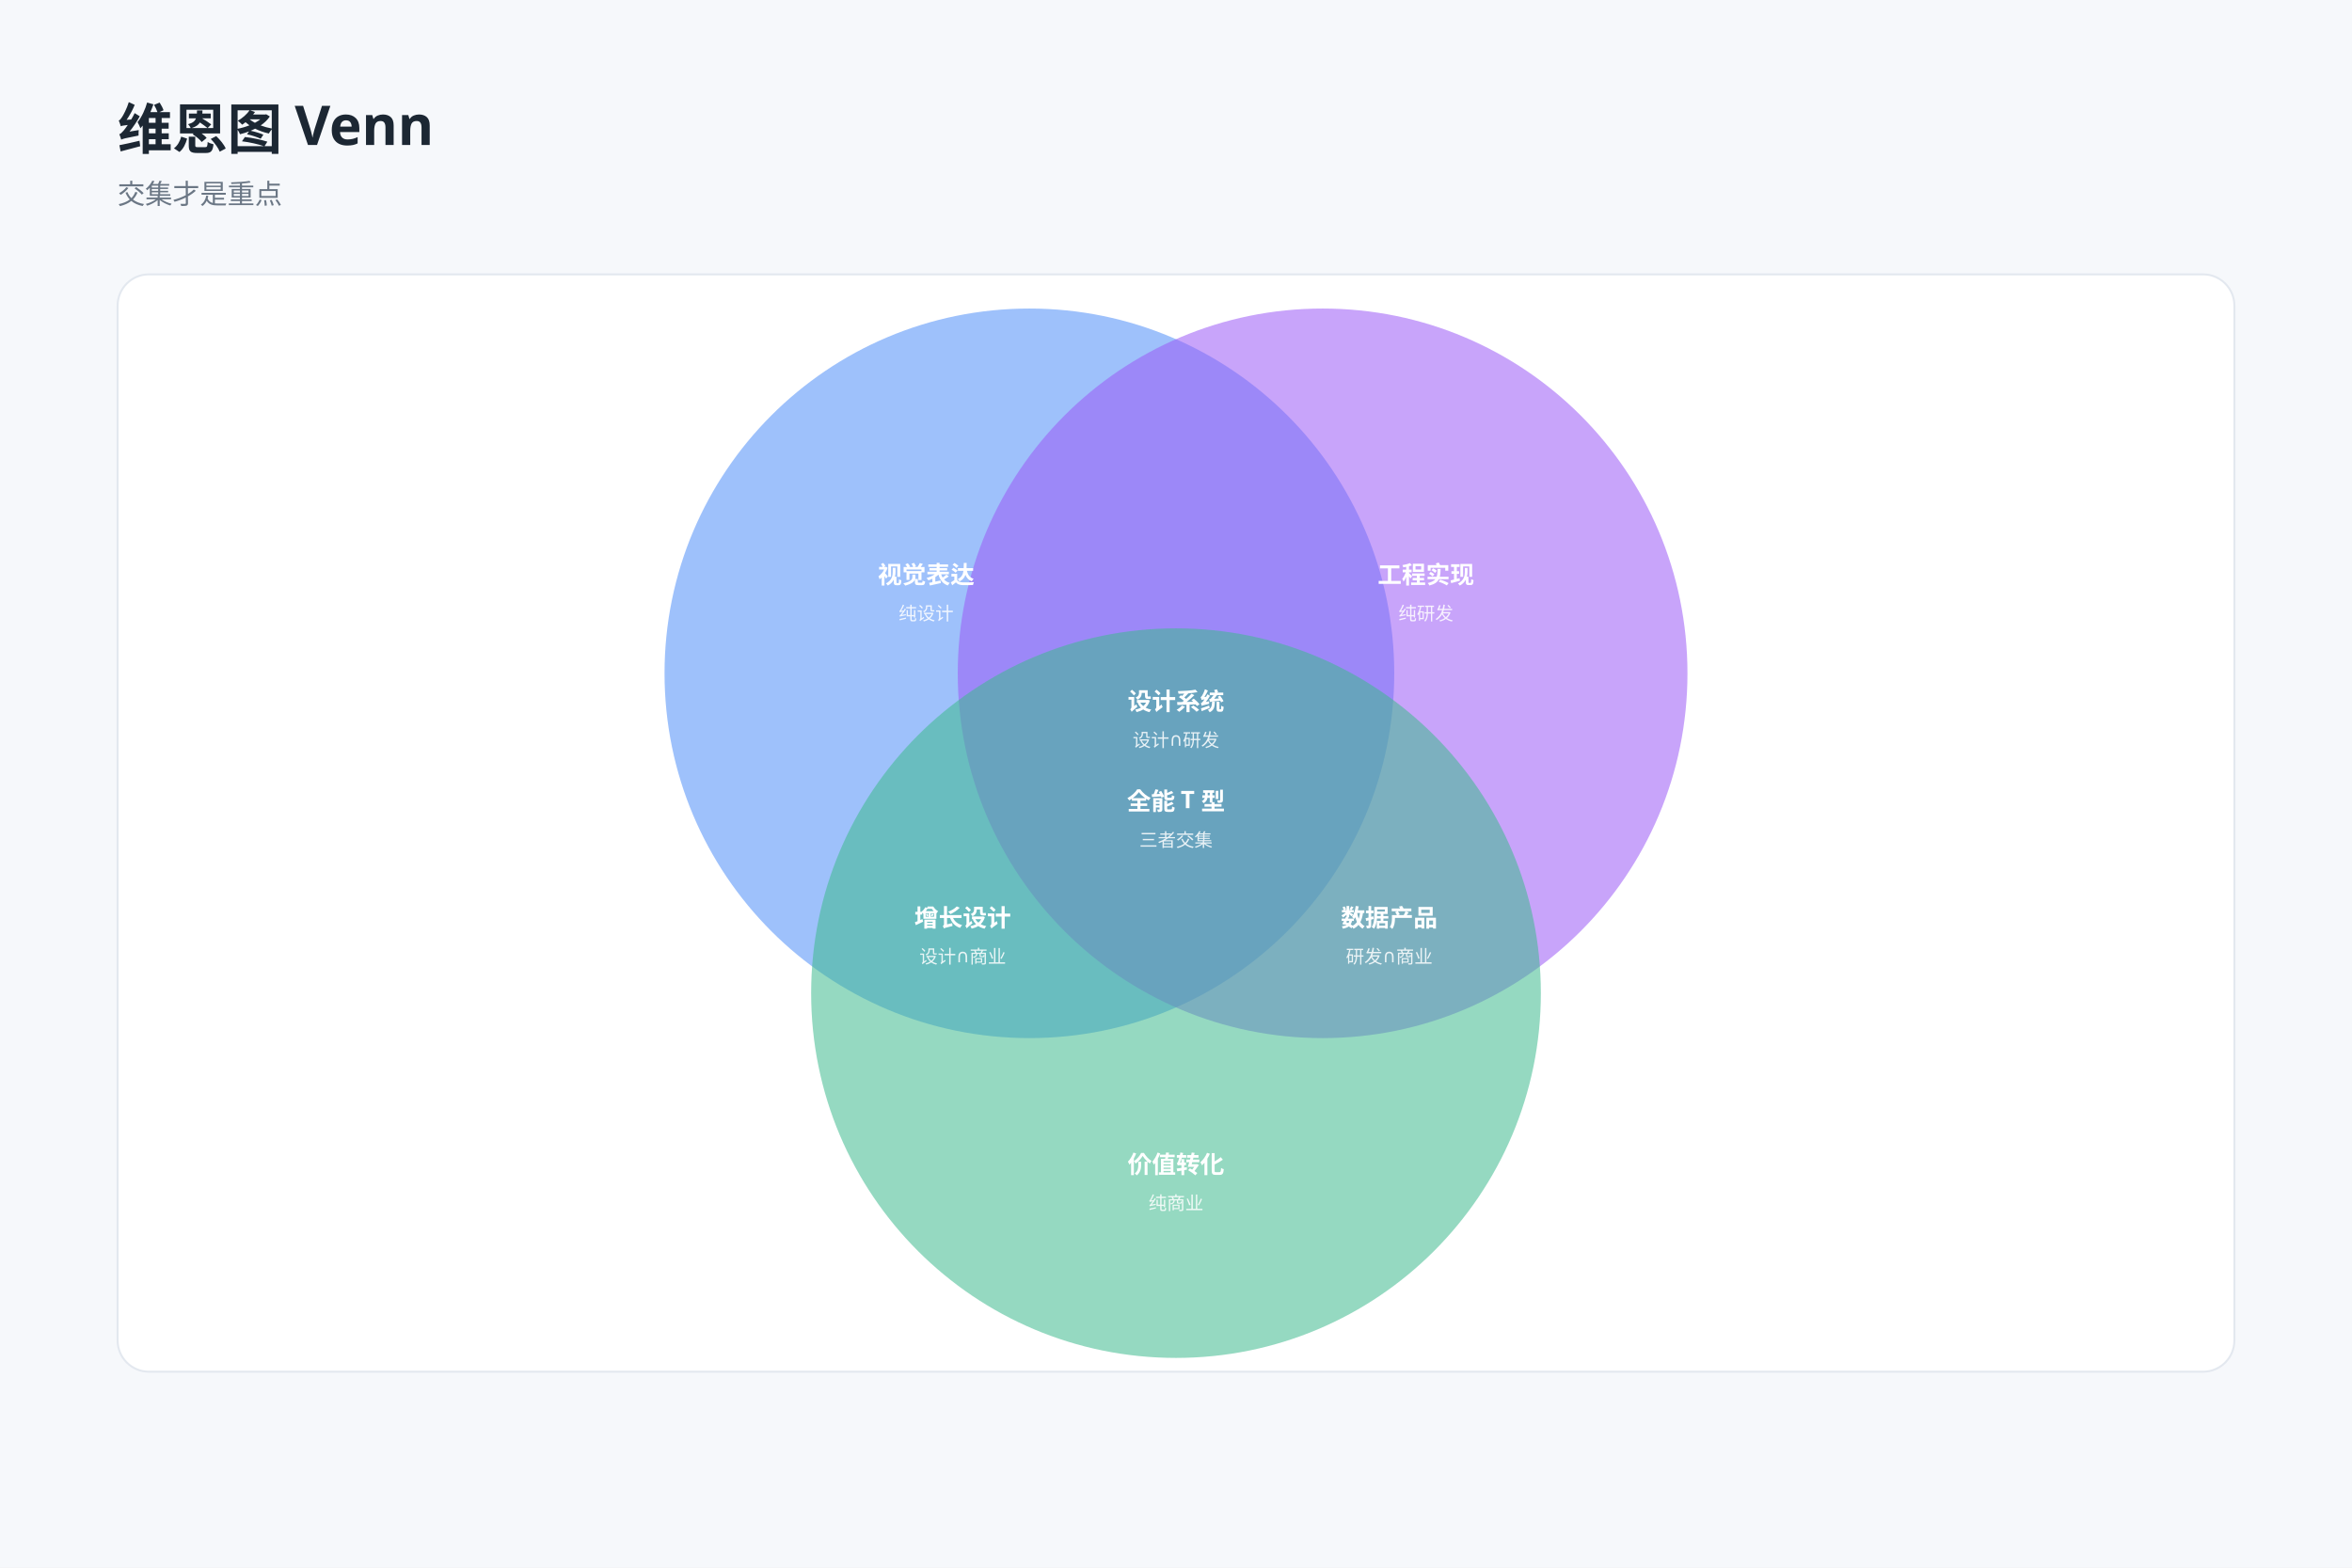
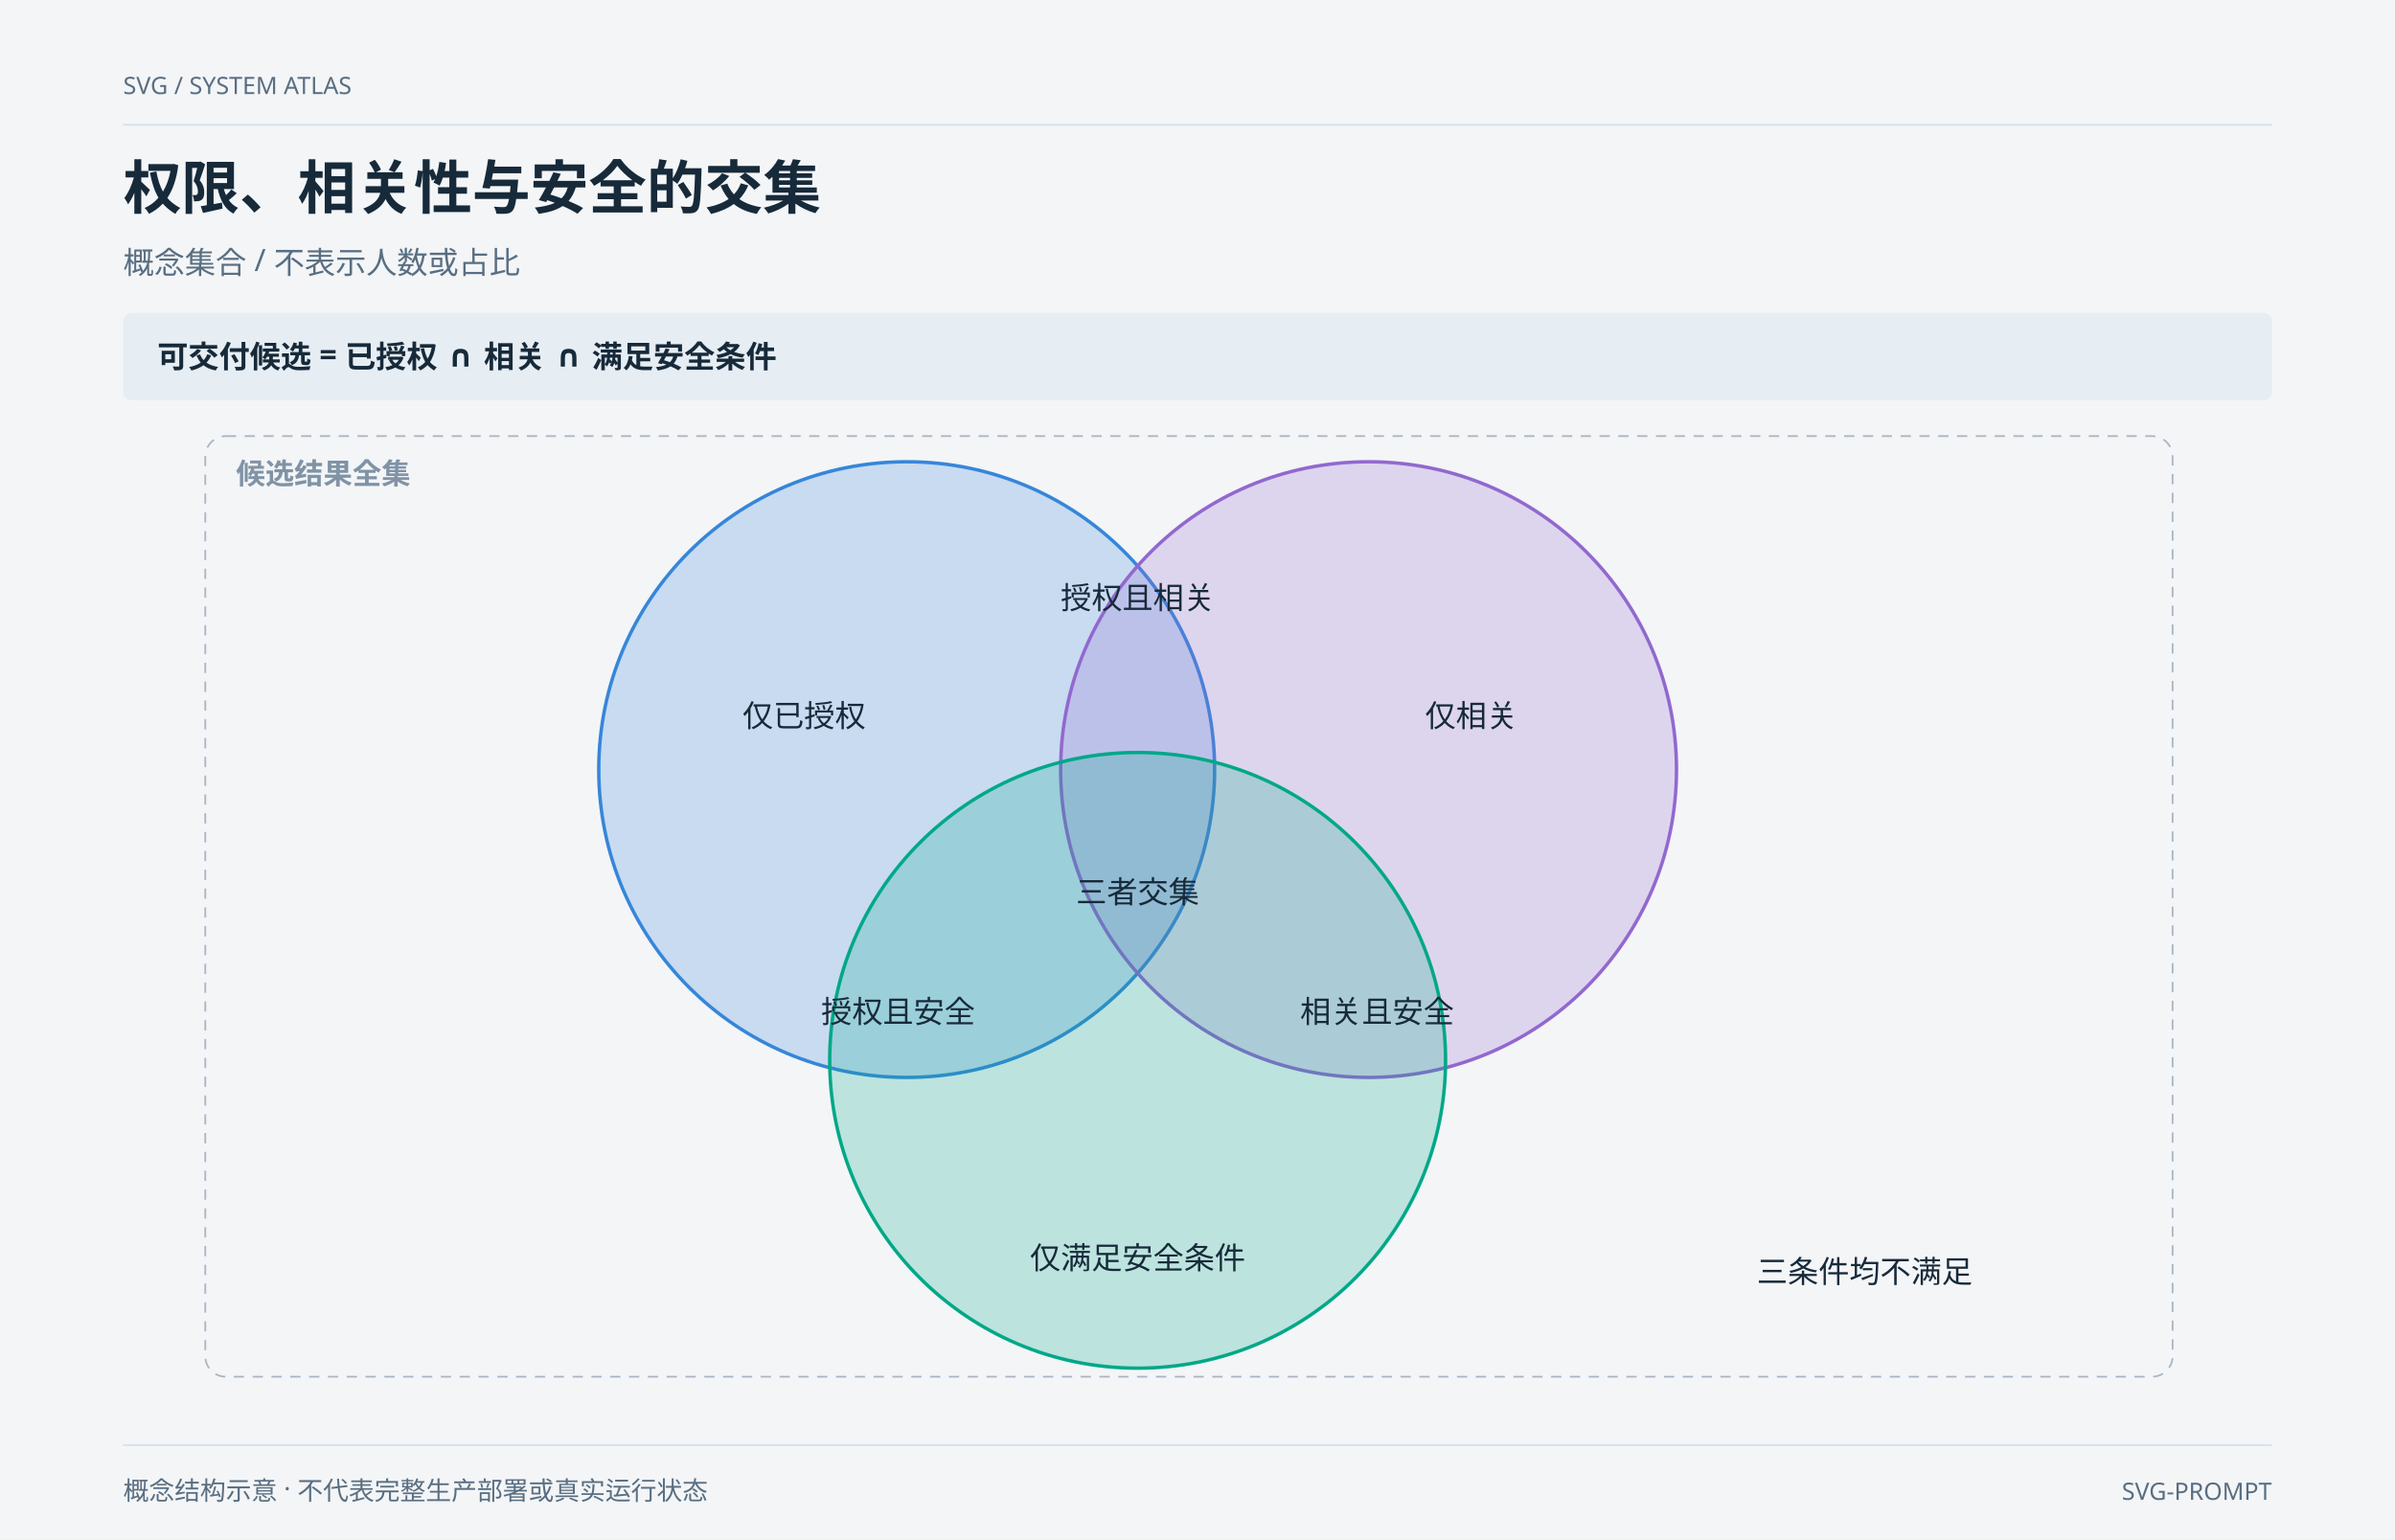
- <svg xmlns="http://www.w3.org/2000/svg" width="1200" height="800" viewBox="0 0 1200 800" font-family="PingFang SC, Hiragino Sans GB, Microsoft YaHei, sans-serif">
-   <rect width="1200" height="800" fill="#f6f8fb" />
-   <text x="60" y="76" font-size="28" font-weight="700" fill="#1c2733">维恩图 Venn</text>
-   <text x="60" y="104" font-size="14" fill="#6b7785">交集才是重点</text>
-   <g>
-     <rect x="60" y="140" width="1080" height="560" rx="16" fill="#ffffff" stroke="#e3e8ef" />
-     <g transform="translate(90 41) scale(.85)">
-       <circle cx="512" cy="356" r="219" fill="#4f8ef7" fill-opacity="0.55" />
-       <circle cx="688" cy="356" r="219" fill="#9b59f5" fill-opacity="0.55" />
-       <circle cx="600" cy="548" r="219" fill="#3fb98f" fill-opacity="0.55" />
-       <text x="450" y="302" font-size="14.5" fill="#fff" text-anchor="middle" font-weight="700">视觉表达</text>
-       <text x="450" y="324" font-size="11" fill="rgba(255,255,255,0.85)" text-anchor="middle">纯设计</text>
-       <text x="750" y="302" font-size="14.5" fill="#fff" text-anchor="middle" font-weight="700">工程实现</text>
-       <text x="750" y="324" font-size="11" fill="rgba(255,255,255,0.85)" text-anchor="middle">纯研发</text>
-       <text x="600" y="656" font-size="14.5" fill="#fff" text-anchor="middle" font-weight="700">价值转化</text>
-       <text x="600" y="678" font-size="11" fill="rgba(255,255,255,0.85)" text-anchor="middle">纯商业</text>
-       <text x="600" y="378" font-size="14.5" fill="#fff" text-anchor="middle" font-weight="700">设计系统</text>
-       <text x="600" y="400" font-size="11" fill="rgba(255,255,255,0.85)" text-anchor="middle">设计∩研发</text>
-       <text x="728" y="508" font-size="14.5" fill="#fff" text-anchor="middle" font-weight="700">数据产品</text>
-       <text x="728" y="530" font-size="11" fill="rgba(255,255,255,0.85)" text-anchor="middle">研发∩商业</text>
-       <text x="472" y="508" font-size="14.5" fill="#fff" text-anchor="middle" font-weight="700">增长设计</text>
-       <text x="472" y="530" font-size="11" fill="rgba(255,255,255,0.85)" text-anchor="middle">设计∩商业</text>
-       <text x="600" y="438" font-size="14.5" fill="#fff" text-anchor="middle" font-weight="700">全能 T 型</text>
-       <text x="600" y="460" font-size="11" fill="rgba(255,255,255,0.85)" text-anchor="middle">三者交集</text>
-     </g>
-   </g>
+ <svg xmlns="http://www.w3.org/2000/svg" width="1400" height="900" viewBox="0 0 1400 900" font-family="PingFang SC, Microsoft YaHei, sans-serif" role="img" aria-labelledby="title desc">
+   <defs>
+     <marker id="arrow-call" viewBox="0 0 10 10" refX="10" refY="5" markerWidth="8" markerHeight="8" markerUnits="userSpaceOnUse" orient="auto">
+       <path d="M 0 0 L 10 5 L 0 10 Z" fill="#3686d9" />
+     </marker>
+     <marker id="arrow-event" viewBox="0 0 10 10" refX="10" refY="5" markerWidth="8" markerHeight="8" markerUnits="userSpaceOnUse" orient="auto">
+       <path d="M 0 0 L 10 5 L 0 10 Z" fill="#d99431" />
+     </marker>
+     <marker id="arrow-data" viewBox="0 0 10 10" refX="10" refY="5" markerWidth="8" markerHeight="8" markerUnits="userSpaceOnUse" orient="auto">
+       <path d="M 0 0 L 10 5 L 0 10 Z" fill="#00a887" />
+     </marker>
+     <marker id="arrow-control" viewBox="0 0 10 10" refX="10" refY="5" markerWidth="8" markerHeight="8" markerUnits="userSpaceOnUse" orient="auto">
+       <path d="M 0 0 L 10 5 L 0 10 Z" fill="#bc637d" />
+     </marker>
+     <marker id="arrow-neutral" viewBox="0 0 10 10" refX="10" refY="5" markerWidth="8" markerHeight="8" markerUnits="userSpaceOnUse" orient="auto">
+       <path d="M 0 0 L 10 5 L 0 10 Z" fill="#8093a6" />
+     </marker>
+   </defs>
+   <rect width="1400" height="900" fill="#f3f5f7" />
+   <text x="72" y="55" fill="#596e81" font-size="14" text-anchor="start" font-weight="400">SVG / SYSTEM ATLAS</text>
+   <line x1="72" y1="73" x2="1328" y2="73" stroke="#d7e0e9" />
+   <text x="72" y="122" fill="#172a3a" font-size="34" text-anchor="start" font-weight="700">权限、相关性与安全的交集</text>
+   <text x="72" y="160" fill="#596e81" font-size="18" text-anchor="start" font-weight="400">概念集合 / 不表示人数或占比</text>
+   <rect x="72" y="183" width="1256" height="51" rx="5" fill="#e6edf3" />
+   <text x="92" y="215" fill="#172a3a" font-size="18" text-anchor="start" font-weight="600">可交付候选 = 已授权 ∩ 相关 ∩ 满足安全条件</text>
+   <rect x="120" y="255" width="1150" height="550" rx="12" fill="none" stroke="#8093a6" stroke-dasharray="6 5" stroke-opacity="0.65" />
+   <text x="138" y="283" fill="#8093a6" font-size="17" text-anchor="start" font-weight="600">候选结果全集</text>
+   <circle cx="530" cy="450" r="180" fill="#3686d9" fill-opacity="0.23" stroke="#3686d9" stroke-width="2" />
+   <circle cx="800" cy="450" r="180" fill="#9268cf" fill-opacity="0.23" stroke="#9268cf" stroke-width="2" />
+   <circle cx="665" cy="620" r="180" fill="#00a887" fill-opacity="0.23" stroke="#00a887" stroke-width="2" />
+   <text x="470" y="425" fill="#172a3a" font-size="18" text-anchor="middle" font-weight="400">仅已授权</text>
+   <text x="860" y="425" fill="#172a3a" font-size="18" text-anchor="middle" font-weight="400">仅相关</text>
+   <text x="665" y="742" fill="#172a3a" font-size="18" text-anchor="middle" font-weight="400">仅满足安全条件</text>
+   <text x="665" y="356" fill="#172a3a" font-size="18" text-anchor="middle" font-weight="400">授权且相关</text>
+   <text x="525" y="598" fill="#172a3a" font-size="18" text-anchor="middle" font-weight="400">授权且安全</text>
+   <text x="805" y="598" fill="#172a3a" font-size="18" text-anchor="middle" font-weight="400">相关且安全</text>
+   <text x="665" y="528" fill="#172a3a" font-size="18" text-anchor="middle" font-weight="400">三者交集</text>
+   <text x="1090" y="750" fill="#172a3a" font-size="18" text-anchor="middle" font-weight="400">三条件均不满足</text>
+   <line x1="72" y1="845" x2="1328" y2="845" stroke="#d7e0e9" />
+   <text x="72" y="877" fill="#596e81" font-size="15" text-anchor="start" font-weight="400">概念结构示意 · 不代表完整生产部署或真实运行状态</text>
+   <text x="1328" y="877" fill="#596e81" font-size="14" text-anchor="end" font-weight="400">SVG-PROMPT</text>
</svg>
